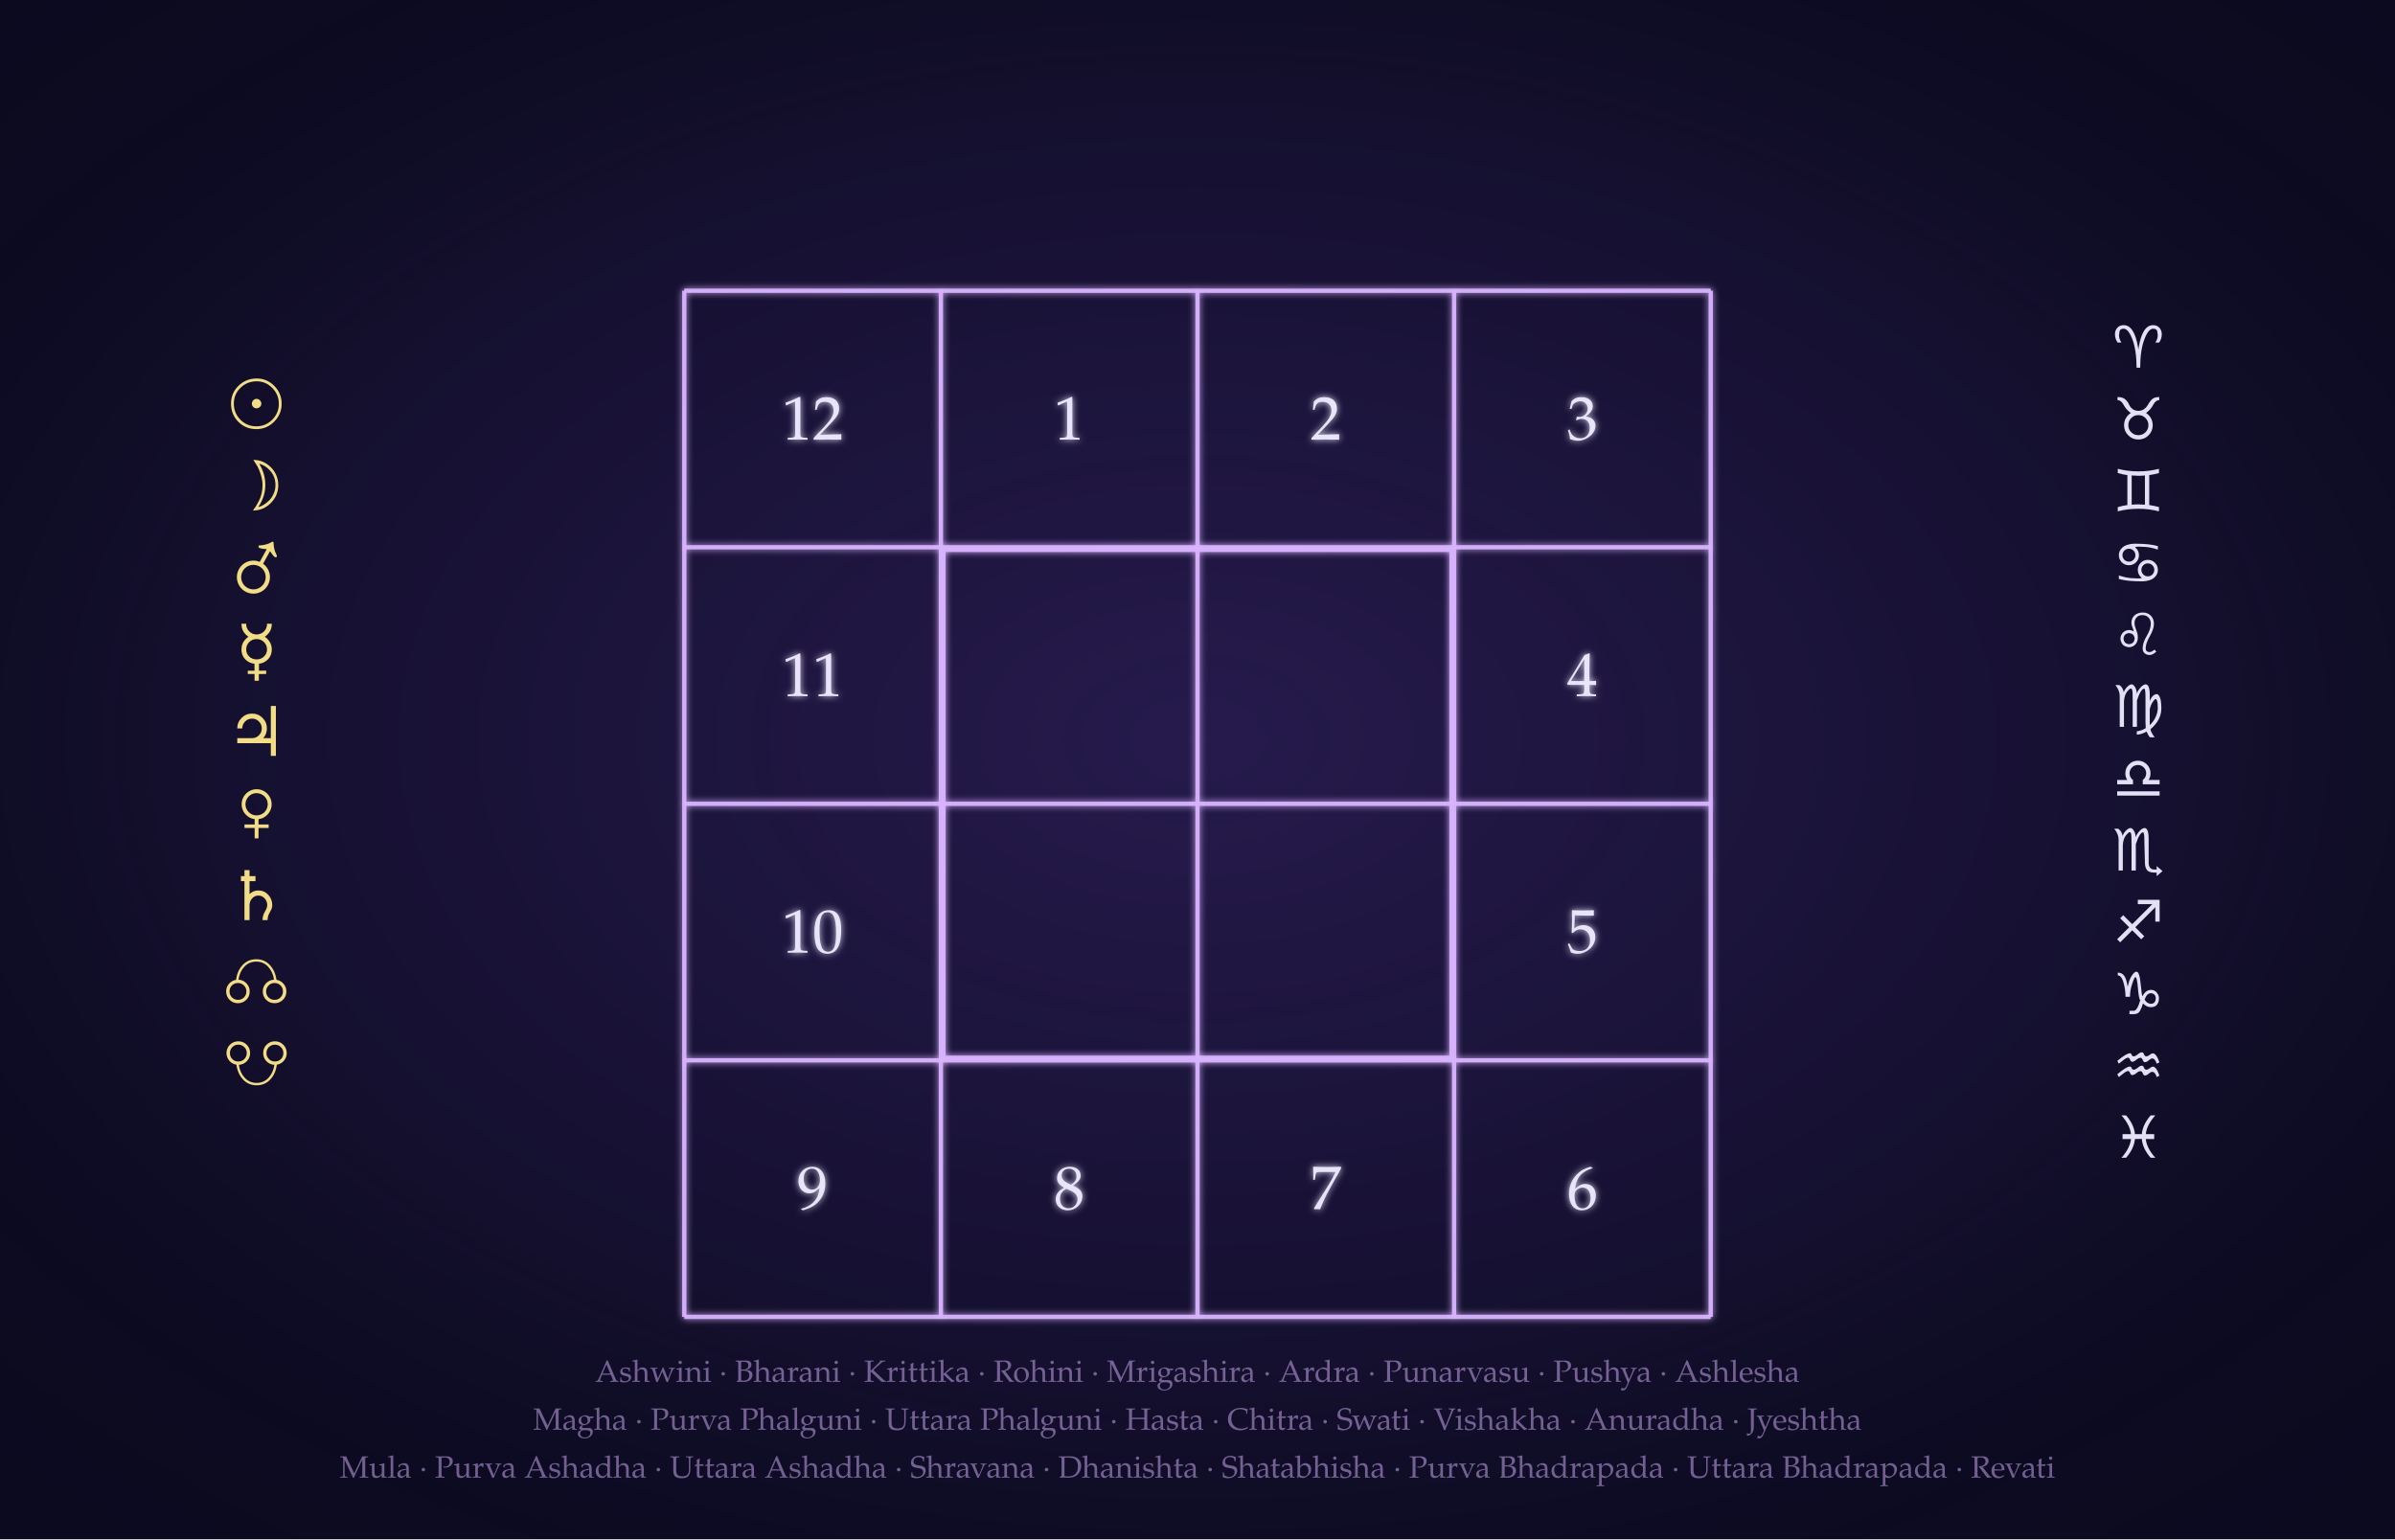
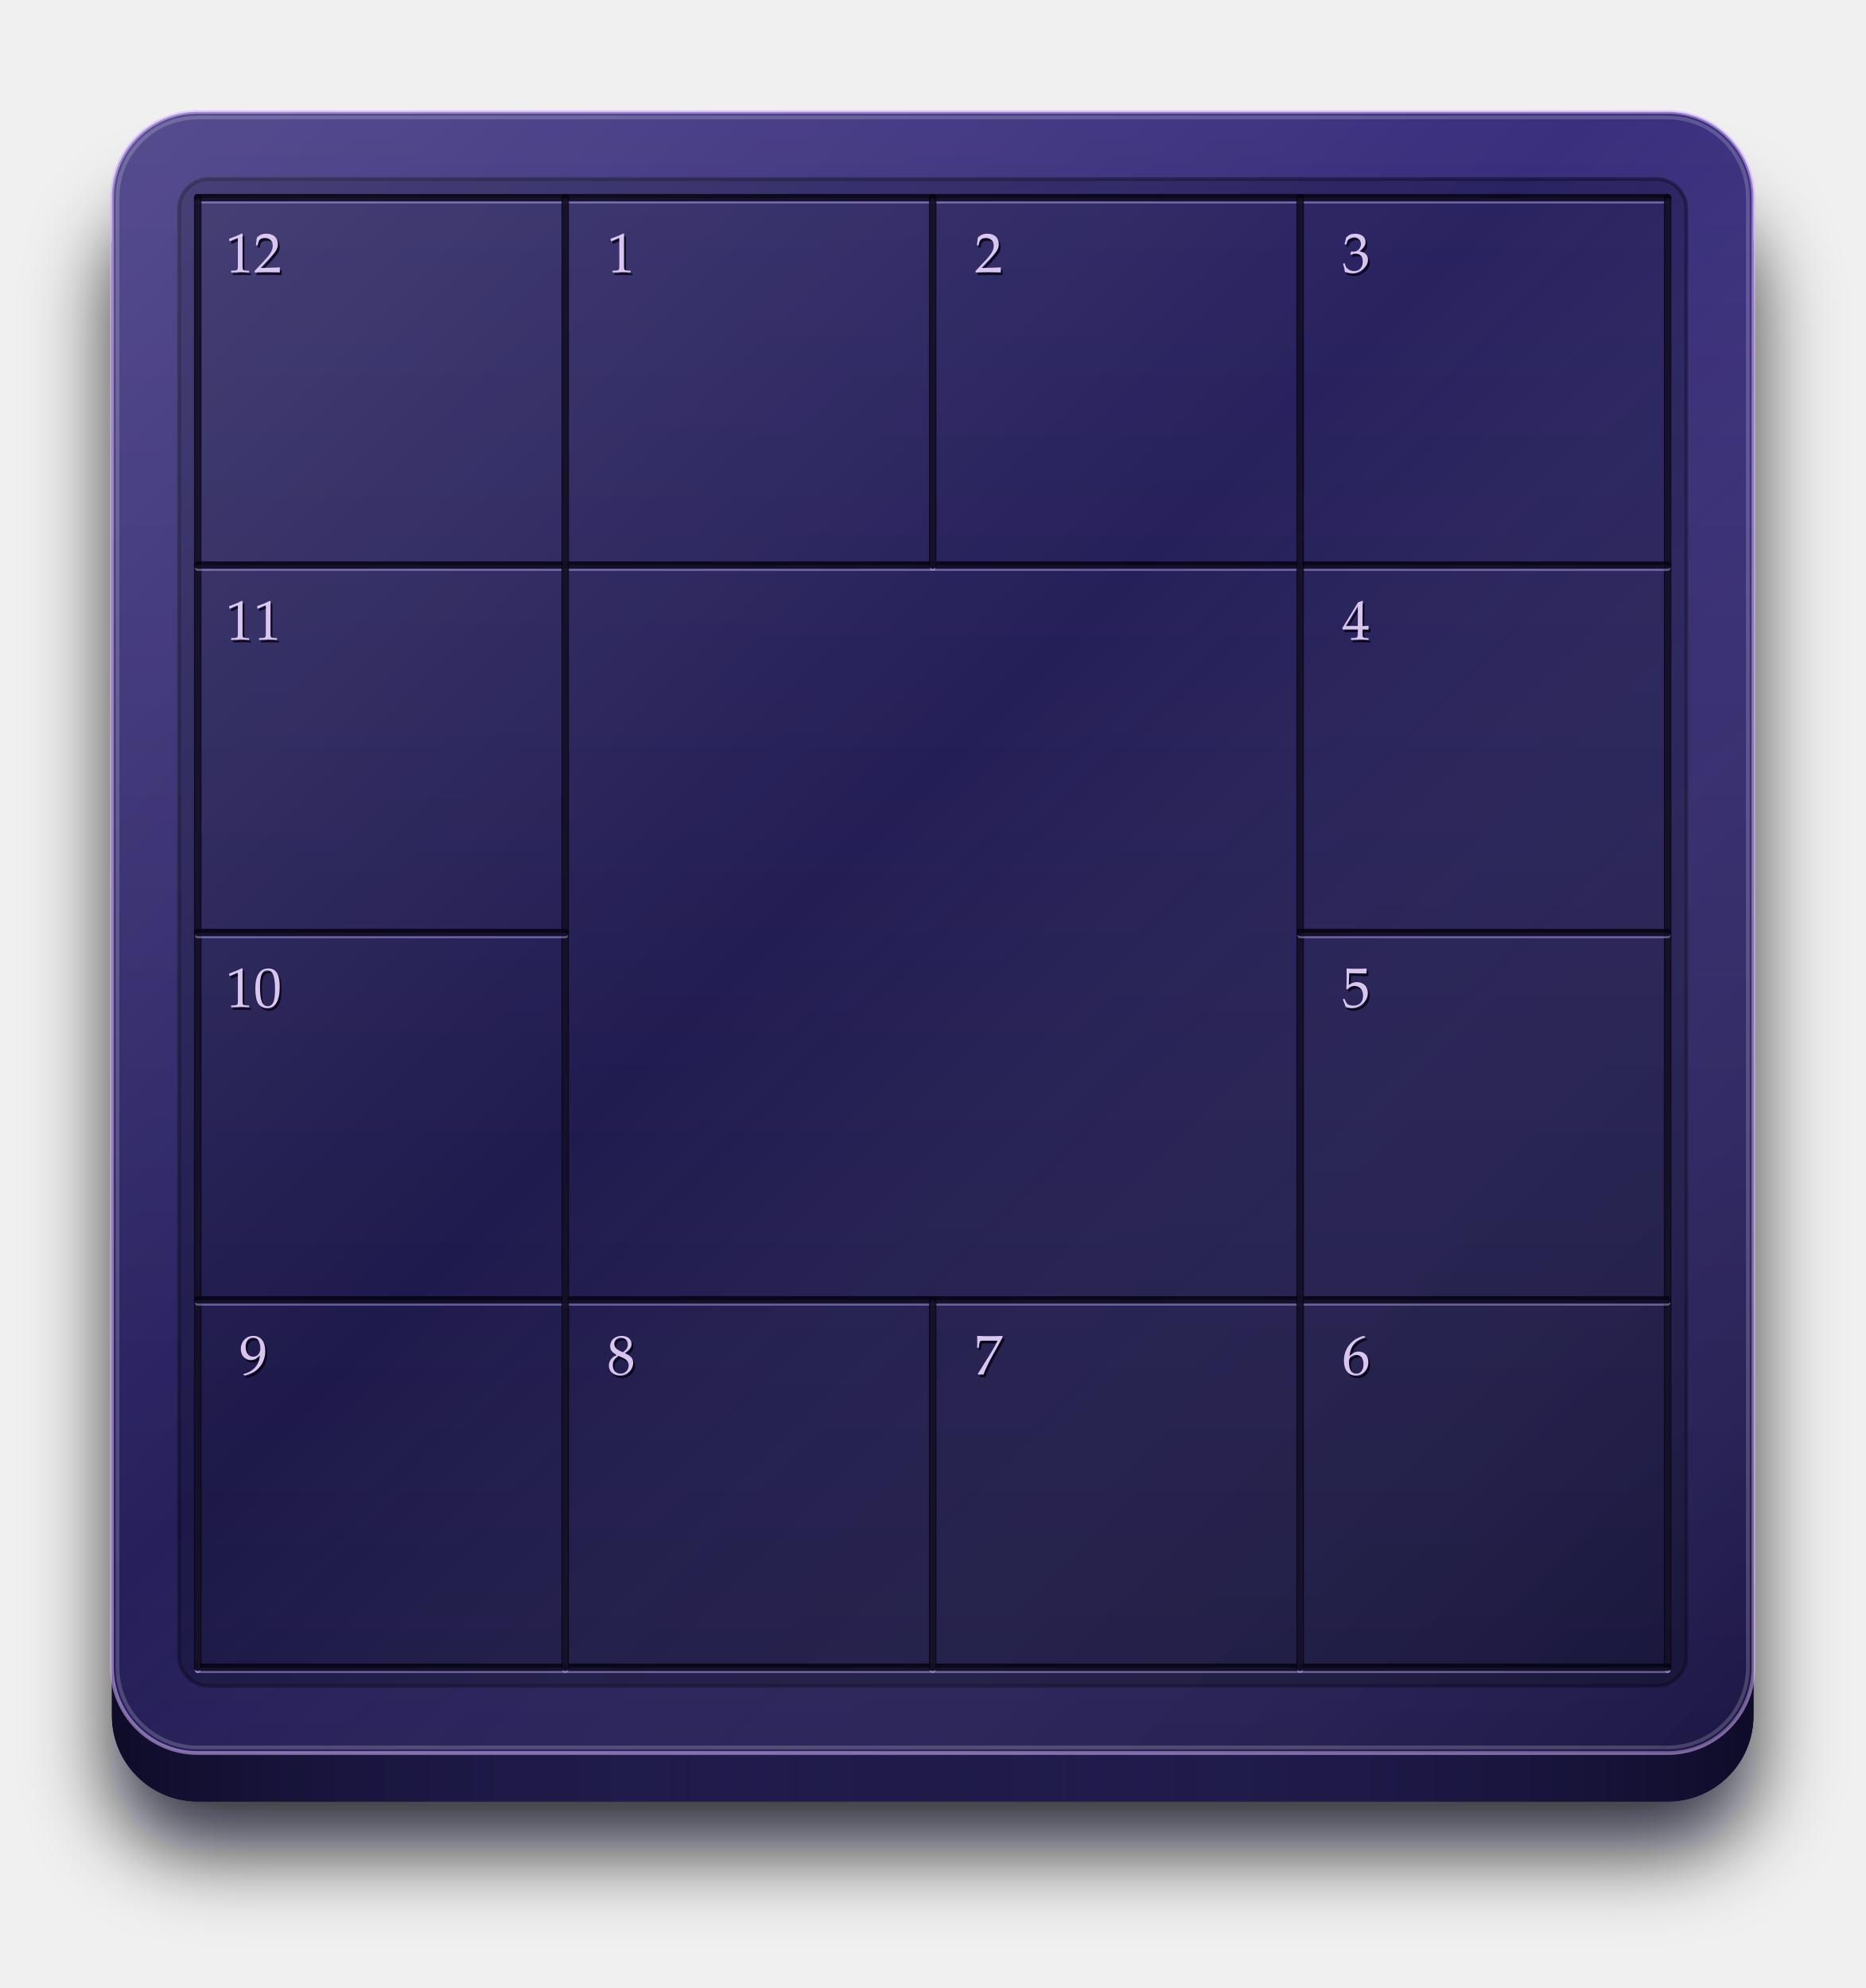
- <svg xmlns="http://www.w3.org/2000/svg" viewBox="0 0 1400 900" width="1400" height="900" role="img" aria-label="An empty South Indian house chart">
+ <svg xmlns="http://www.w3.org/2000/svg" viewBox="0 0 1000 1066" width="1000" height="1066" role="img" aria-label="An empty South Indian house chart">
  <defs>
-     <radialGradient id="vig" cx="50%" cy="48%" r="70%">
-       <stop offset="0%" stop-color="rgba(88,56,160,0.35)" />
-       <stop offset="55%" stop-color="rgba(88,56,160,0.35)" stop-opacity="0.4" />
-       <stop offset="100%" stop-color="#0b0a1f" stop-opacity="0" />
-     </radialGradient>
-     <filter id="glow" x="-10%" y="-10%" width="120%" height="120%">
-       <feGaussianBlur stdDeviation="2.2" result="b" />
-       <feMerge>
-         <feMergeNode in="b" />
-         <feMergeNode in="SourceGraphic" />
-       </feMerge>
+     <linearGradient id="face" x1="0" y1="0" x2="0" y2="1">
+       <stop offset="0" stop-color="#2a2361" />
+       <stop offset="1" stop-color="#1b1745" />
+     </linearGradient>
+     <linearGradient id="frame" x1="0" y1="0" x2="0" y2="1">
+       <stop offset="0" stop-color="#3a2f7d" />
+       <stop offset="1" stop-color="#241d57" />
+     </linearGradient>
+     <linearGradient id="side" x1="0" y1="0" x2="1" y2="0">
+       <stop offset="0" stop-color="#0f0c2a" />
+       <stop offset="0.5" stop-color="#3b3380" stop-opacity="0.35" />
+       <stop offset="1" stop-color="#0f0c2a" />
+     </linearGradient>
+     <linearGradient id="sheen" x1="0" y1="0" x2="1" y2="1">
+       <stop offset="0" stop-color="#ffffff" stop-opacity="0.14" />
+       <stop offset="0.45" stop-color="#ffffff" stop-opacity="0" />
+       <stop offset="1" stop-color="#000000" stop-opacity="0.2" />
+     </linearGradient>
+     <filter id="blur" x="-20%" y="-20%" width="140%" height="140%">
+       <feGaussianBlur stdDeviation="22" />
    </filter>
  </defs>
-   <rect width="1400" height="900" fill="#0b0a1f" />
-   <rect width="1400" height="900" fill="url(#vig)" />
-   <g filter="url(#glow)">
-     <g stroke="rgba(216,180,254,0.95)" stroke-width="2.5" fill="none">
-       <line x1="400" y1="170" x2="1000" y2="170" />
-       <line x1="400" y1="170" x2="400" y2="770" />
-       <line x1="400" y1="320" x2="1000" y2="320" />
-       <line x1="550" y1="170" x2="550" y2="770" />
-       <line x1="400" y1="470" x2="1000" y2="470" />
-       <line x1="700" y1="170" x2="700" y2="770" />
-       <line x1="400" y1="620" x2="1000" y2="620" />
-       <line x1="850" y1="170" x2="850" y2="770" />
-       <line x1="400" y1="770" x2="1000" y2="770" />
-       <line x1="1000" y1="170" x2="1000" y2="770" />
-     </g>
-     <rect x="551.5" y="321.5" width="297" height="297" fill="none" stroke="rgba(216,180,254,0.95)" stroke-width="2.5" />
-     <g>
-       <rect x="552" y="322" width="296" height="296" fill="transparent" stroke="none" />
-     </g>
-     <text x="625" y="257" text-anchor="middle" font-size="36" fill="rgba(237,233,254,0.95)" font-family="'Iowan Old Style','Palatino Linotype','Book Antiqua',Georgia,serif">1</text>
-     <text x="775" y="257" text-anchor="middle" font-size="36" fill="rgba(237,233,254,0.95)" font-family="'Iowan Old Style','Palatino Linotype','Book Antiqua',Georgia,serif">2</text>
-     <text x="925" y="257" text-anchor="middle" font-size="36" fill="rgba(237,233,254,0.95)" font-family="'Iowan Old Style','Palatino Linotype','Book Antiqua',Georgia,serif">3</text>
-     <text x="925" y="407" text-anchor="middle" font-size="36" fill="rgba(237,233,254,0.95)" font-family="'Iowan Old Style','Palatino Linotype','Book Antiqua',Georgia,serif">4</text>
-     <text x="925" y="557" text-anchor="middle" font-size="36" fill="rgba(237,233,254,0.95)" font-family="'Iowan Old Style','Palatino Linotype','Book Antiqua',Georgia,serif">5</text>
-     <text x="925" y="707" text-anchor="middle" font-size="36" fill="rgba(237,233,254,0.95)" font-family="'Iowan Old Style','Palatino Linotype','Book Antiqua',Georgia,serif">6</text>
-     <text x="775" y="707" text-anchor="middle" font-size="36" fill="rgba(237,233,254,0.95)" font-family="'Iowan Old Style','Palatino Linotype','Book Antiqua',Georgia,serif">7</text>
-     <text x="625" y="707" text-anchor="middle" font-size="36" fill="rgba(237,233,254,0.95)" font-family="'Iowan Old Style','Palatino Linotype','Book Antiqua',Georgia,serif">8</text>
-     <text x="475" y="707" text-anchor="middle" font-size="36" fill="rgba(237,233,254,0.95)" font-family="'Iowan Old Style','Palatino Linotype','Book Antiqua',Georgia,serif">9</text>
-     <text x="475" y="557" text-anchor="middle" font-size="36" fill="rgba(237,233,254,0.95)" font-family="'Iowan Old Style','Palatino Linotype','Book Antiqua',Georgia,serif">10</text>
-     <text x="475" y="407" text-anchor="middle" font-size="36" fill="rgba(237,233,254,0.95)" font-family="'Iowan Old Style','Palatino Linotype','Book Antiqua',Georgia,serif">11</text>
-     <text x="475" y="257" text-anchor="middle" font-size="36" fill="rgba(237,233,254,0.95)" font-family="'Iowan Old Style','Palatino Linotype','Book Antiqua',Georgia,serif">12</text>
-   </g>
-   <text x="150" y="250" text-anchor="middle" font-size="40" fill="rgba(253,230,138,0.95)" font-family="'Iowan Old Style','Palatino Linotype','Book Antiqua',Georgia,serif">☉</text>
-   <text x="150" y="298" text-anchor="middle" font-size="40" fill="rgba(253,230,138,0.95)" font-family="'Iowan Old Style','Palatino Linotype','Book Antiqua',Georgia,serif">☽</text>
-   <text x="150" y="346" text-anchor="middle" font-size="40" fill="rgba(253,230,138,0.95)" font-family="'Iowan Old Style','Palatino Linotype','Book Antiqua',Georgia,serif">♂</text>
-   <text x="150" y="394" text-anchor="middle" font-size="40" fill="rgba(253,230,138,0.95)" font-family="'Iowan Old Style','Palatino Linotype','Book Antiqua',Georgia,serif">☿</text>
-   <text x="150" y="442" text-anchor="middle" font-size="40" fill="rgba(253,230,138,0.95)" font-family="'Iowan Old Style','Palatino Linotype','Book Antiqua',Georgia,serif">♃</text>
-   <text x="150" y="490" text-anchor="middle" font-size="40" fill="rgba(253,230,138,0.95)" font-family="'Iowan Old Style','Palatino Linotype','Book Antiqua',Georgia,serif">♀</text>
-   <text x="150" y="538" text-anchor="middle" font-size="40" fill="rgba(253,230,138,0.95)" font-family="'Iowan Old Style','Palatino Linotype','Book Antiqua',Georgia,serif">♄</text>
-   <text x="150" y="586" text-anchor="middle" font-size="40" fill="rgba(253,230,138,0.95)" font-family="'Iowan Old Style','Palatino Linotype','Book Antiqua',Georgia,serif">☊</text>
-   <text x="150" y="634" text-anchor="middle" font-size="40" fill="rgba(253,230,138,0.95)" font-family="'Iowan Old Style','Palatino Linotype','Book Antiqua',Georgia,serif">☋</text>
-   <text x="1250" y="215" text-anchor="middle" font-size="34" fill="rgba(237,233,254,0.95)" font-family="'Iowan Old Style','Palatino Linotype','Book Antiqua',Georgia,serif">♈</text>
-   <text x="1250" y="257" text-anchor="middle" font-size="34" fill="rgba(237,233,254,0.95)" font-family="'Iowan Old Style','Palatino Linotype','Book Antiqua',Georgia,serif">♉</text>
-   <text x="1250" y="299" text-anchor="middle" font-size="34" fill="rgba(237,233,254,0.95)" font-family="'Iowan Old Style','Palatino Linotype','Book Antiqua',Georgia,serif">♊</text>
-   <text x="1250" y="341" text-anchor="middle" font-size="34" fill="rgba(237,233,254,0.95)" font-family="'Iowan Old Style','Palatino Linotype','Book Antiqua',Georgia,serif">♋</text>
-   <text x="1250" y="383" text-anchor="middle" font-size="34" fill="rgba(237,233,254,0.95)" font-family="'Iowan Old Style','Palatino Linotype','Book Antiqua',Georgia,serif">♌</text>
-   <text x="1250" y="425" text-anchor="middle" font-size="34" fill="rgba(237,233,254,0.95)" font-family="'Iowan Old Style','Palatino Linotype','Book Antiqua',Georgia,serif">♍</text>
-   <text x="1250" y="467" text-anchor="middle" font-size="34" fill="rgba(237,233,254,0.95)" font-family="'Iowan Old Style','Palatino Linotype','Book Antiqua',Georgia,serif">♎</text>
-   <text x="1250" y="509" text-anchor="middle" font-size="34" fill="rgba(237,233,254,0.95)" font-family="'Iowan Old Style','Palatino Linotype','Book Antiqua',Georgia,serif">♏</text>
-   <text x="1250" y="551" text-anchor="middle" font-size="34" fill="rgba(237,233,254,0.95)" font-family="'Iowan Old Style','Palatino Linotype','Book Antiqua',Georgia,serif">♐</text>
-   <text x="1250" y="593" text-anchor="middle" font-size="34" fill="rgba(237,233,254,0.95)" font-family="'Iowan Old Style','Palatino Linotype','Book Antiqua',Georgia,serif">♑</text>
-   <text x="1250" y="635" text-anchor="middle" font-size="34" fill="rgba(237,233,254,0.95)" font-family="'Iowan Old Style','Palatino Linotype','Book Antiqua',Georgia,serif">♒</text>
-   <text x="1250" y="677" text-anchor="middle" font-size="34" fill="rgba(237,233,254,0.95)" font-family="'Iowan Old Style','Palatino Linotype','Book Antiqua',Georgia,serif">♓</text>
-   <text x="700" y="808" text-anchor="middle" font-size="18" fill="rgba(216,180,254,0.5)" font-family="'Iowan Old Style','Palatino Linotype','Book Antiqua',Georgia,serif">Ashwini  ·  Bharani  ·  Krittika  ·  Rohini  ·  Mrigashira  ·  Ardra  ·  Punarvasu  ·  Pushya  ·  Ashlesha</text>
-   <text x="700" y="836" text-anchor="middle" font-size="18" fill="rgba(216,180,254,0.5)" font-family="'Iowan Old Style','Palatino Linotype','Book Antiqua',Georgia,serif">Magha  ·  Purva Phalguni  ·  Uttara Phalguni  ·  Hasta  ·  Chitra  ·  Swati  ·  Vishakha  ·  Anuradha  ·  Jyeshtha</text>
-   <text x="700" y="864" text-anchor="middle" font-size="18" fill="rgba(216,180,254,0.5)" font-family="'Iowan Old Style','Palatino Linotype','Book Antiqua',Georgia,serif">Mula  ·  Purva Ashadha  ·  Uttara Ashadha  ·  Shravana  ·  Dhanishta  ·  Shatabhisha  ·  Purva Bhadrapada  ·  Uttara Bhadrapada  ·  Revati</text>
+   <rect x="60" y="112" width="880" height="880" rx="46" fill="rgba(2,1,12,0.8)" filter="url(#blur)" />
+   <rect x="60" y="86" width="880" height="880" rx="46" fill="#0f0c2a" />
+   <rect x="60" y="86" width="880" height="880" rx="46" fill="url(#side)" />
+   <rect x="60" y="60" width="880" height="880" rx="46" fill="url(#frame)" stroke="rgba(216,180,254,0.55)" stroke-width="2" />
+   <rect x="96" y="96" width="808" height="808" rx="16" fill="url(#face)" />
+   <rect x="96" y="96" width="808" height="808" rx="16" fill="none" stroke="rgba(5,3,20,0.85)" stroke-width="2" opacity="0.5" />
+   <rect x="60" y="60" width="880" height="880" rx="46" fill="url(#sheen)" />
+   <rect x="63" y="63" width="874" height="874" rx="43" fill="none" stroke="#ffffff" stroke-opacity="0.18" stroke-width="2" />
+   <line x1="106.0" y1="107.6" x2="894.0" y2="107.6" stroke="rgba(196,181,253,0.45)" stroke-width="3" stroke-linecap="round" />
+   <line x1="106.0" y1="106.0" x2="894.0" y2="106.0" stroke="rgba(5,3,20,0.85)" stroke-width="4" stroke-linecap="round" />
+   <line x1="894.0" y1="107.6" x2="894.0" y2="895.6" stroke="rgba(196,181,253,0.45)" stroke-width="3" stroke-linecap="round" />
+   <line x1="894.0" y1="106.0" x2="894.0" y2="894.0" stroke="rgba(5,3,20,0.85)" stroke-width="4" stroke-linecap="round" />
+   <line x1="894.0" y1="895.6" x2="106.0" y2="895.6" stroke="rgba(196,181,253,0.45)" stroke-width="3" stroke-linecap="round" />
+   <line x1="894.0" y1="894.0" x2="106.0" y2="894.0" stroke="rgba(5,3,20,0.85)" stroke-width="4" stroke-linecap="round" />
+   <line x1="106.0" y1="895.6" x2="106.0" y2="107.6" stroke="rgba(196,181,253,0.45)" stroke-width="3" stroke-linecap="round" />
+   <line x1="106.0" y1="894.0" x2="106.0" y2="106.0" stroke="rgba(5,3,20,0.85)" stroke-width="4" stroke-linecap="round" />
+   <line x1="106.0" y1="304.6" x2="894.0" y2="304.6" stroke="rgba(196,181,253,0.45)" stroke-width="3" stroke-linecap="round" />
+   <line x1="106.0" y1="303.0" x2="894.0" y2="303.0" stroke="rgba(5,3,20,0.85)" stroke-width="4" stroke-linecap="round" />
+   <line x1="106.0" y1="698.6" x2="894.0" y2="698.6" stroke="rgba(196,181,253,0.45)" stroke-width="3" stroke-linecap="round" />
+   <line x1="106.0" y1="697.0" x2="894.0" y2="697.0" stroke="rgba(5,3,20,0.85)" stroke-width="4" stroke-linecap="round" />
+   <line x1="303.0" y1="107.6" x2="303.0" y2="895.6" stroke="rgba(196,181,253,0.45)" stroke-width="3" stroke-linecap="round" />
+   <line x1="303.0" y1="106.0" x2="303.0" y2="894.0" stroke="rgba(5,3,20,0.85)" stroke-width="4" stroke-linecap="round" />
+   <line x1="697.0" y1="107.6" x2="697.0" y2="895.6" stroke="rgba(196,181,253,0.45)" stroke-width="3" stroke-linecap="round" />
+   <line x1="697.0" y1="106.0" x2="697.0" y2="894.0" stroke="rgba(5,3,20,0.85)" stroke-width="4" stroke-linecap="round" />
+   <line x1="500.0" y1="107.6" x2="500.0" y2="304.6" stroke="rgba(196,181,253,0.45)" stroke-width="3" stroke-linecap="round" />
+   <line x1="500.0" y1="106.0" x2="500.0" y2="303.0" stroke="rgba(5,3,20,0.85)" stroke-width="4" stroke-linecap="round" />
+   <line x1="500.0" y1="698.6" x2="500.0" y2="895.6" stroke="rgba(196,181,253,0.45)" stroke-width="3" stroke-linecap="round" />
+   <line x1="500.0" y1="697.0" x2="500.0" y2="894.0" stroke="rgba(5,3,20,0.85)" stroke-width="4" stroke-linecap="round" />
+   <line x1="106.0" y1="501.6" x2="303.0" y2="501.6" stroke="rgba(196,181,253,0.45)" stroke-width="3" stroke-linecap="round" />
+   <line x1="106.0" y1="500.0" x2="303.0" y2="500.0" stroke="rgba(5,3,20,0.85)" stroke-width="4" stroke-linecap="round" />
+   <line x1="697.0" y1="501.6" x2="894.0" y2="501.6" stroke="rgba(196,181,253,0.45)" stroke-width="3" stroke-linecap="round" />
+   <line x1="697.0" y1="500.0" x2="894.0" y2="500.0" stroke="rgba(5,3,20,0.85)" stroke-width="4" stroke-linecap="round" />
+   <text x="334.0" y="147.4" text-anchor="middle" font-size="30" fill="rgba(5,3,20,0.85)" font-family="'Iowan Old Style','Palatino Linotype','Book Antiqua',Georgia,serif">1</text>
+   <text x="333.0" y="146.0" text-anchor="middle" font-size="30" fill="rgba(233,213,255,0.92)" font-family="'Iowan Old Style','Palatino Linotype','Book Antiqua',Georgia,serif">1</text>
+   <text x="531.0" y="147.4" text-anchor="middle" font-size="30" fill="rgba(5,3,20,0.85)" font-family="'Iowan Old Style','Palatino Linotype','Book Antiqua',Georgia,serif">2</text>
+   <text x="530.0" y="146.0" text-anchor="middle" font-size="30" fill="rgba(233,213,255,0.92)" font-family="'Iowan Old Style','Palatino Linotype','Book Antiqua',Georgia,serif">2</text>
+   <text x="728.0" y="147.4" text-anchor="middle" font-size="30" fill="rgba(5,3,20,0.85)" font-family="'Iowan Old Style','Palatino Linotype','Book Antiqua',Georgia,serif">3</text>
+   <text x="727.0" y="146.0" text-anchor="middle" font-size="30" fill="rgba(233,213,255,0.92)" font-family="'Iowan Old Style','Palatino Linotype','Book Antiqua',Georgia,serif">3</text>
+   <text x="728.0" y="344.4" text-anchor="middle" font-size="30" fill="rgba(5,3,20,0.85)" font-family="'Iowan Old Style','Palatino Linotype','Book Antiqua',Georgia,serif">4</text>
+   <text x="727.0" y="343.0" text-anchor="middle" font-size="30" fill="rgba(233,213,255,0.92)" font-family="'Iowan Old Style','Palatino Linotype','Book Antiqua',Georgia,serif">4</text>
+   <text x="728.0" y="541.4" text-anchor="middle" font-size="30" fill="rgba(5,3,20,0.85)" font-family="'Iowan Old Style','Palatino Linotype','Book Antiqua',Georgia,serif">5</text>
+   <text x="727.0" y="540.0" text-anchor="middle" font-size="30" fill="rgba(233,213,255,0.92)" font-family="'Iowan Old Style','Palatino Linotype','Book Antiqua',Georgia,serif">5</text>
+   <text x="728.0" y="738.4" text-anchor="middle" font-size="30" fill="rgba(5,3,20,0.85)" font-family="'Iowan Old Style','Palatino Linotype','Book Antiqua',Georgia,serif">6</text>
+   <text x="727.0" y="737.0" text-anchor="middle" font-size="30" fill="rgba(233,213,255,0.92)" font-family="'Iowan Old Style','Palatino Linotype','Book Antiqua',Georgia,serif">6</text>
+   <text x="531.0" y="738.4" text-anchor="middle" font-size="30" fill="rgba(5,3,20,0.85)" font-family="'Iowan Old Style','Palatino Linotype','Book Antiqua',Georgia,serif">7</text>
+   <text x="530.0" y="737.0" text-anchor="middle" font-size="30" fill="rgba(233,213,255,0.92)" font-family="'Iowan Old Style','Palatino Linotype','Book Antiqua',Georgia,serif">7</text>
+   <text x="334.0" y="738.4" text-anchor="middle" font-size="30" fill="rgba(5,3,20,0.85)" font-family="'Iowan Old Style','Palatino Linotype','Book Antiqua',Georgia,serif">8</text>
+   <text x="333.0" y="737.0" text-anchor="middle" font-size="30" fill="rgba(233,213,255,0.92)" font-family="'Iowan Old Style','Palatino Linotype','Book Antiqua',Georgia,serif">8</text>
+   <text x="137.0" y="738.4" text-anchor="middle" font-size="30" fill="rgba(5,3,20,0.85)" font-family="'Iowan Old Style','Palatino Linotype','Book Antiqua',Georgia,serif">9</text>
+   <text x="136.0" y="737.0" text-anchor="middle" font-size="30" fill="rgba(233,213,255,0.92)" font-family="'Iowan Old Style','Palatino Linotype','Book Antiqua',Georgia,serif">9</text>
+   <text x="137.0" y="541.4" text-anchor="middle" font-size="30" fill="rgba(5,3,20,0.85)" font-family="'Iowan Old Style','Palatino Linotype','Book Antiqua',Georgia,serif">10</text>
+   <text x="136.0" y="540.0" text-anchor="middle" font-size="30" fill="rgba(233,213,255,0.92)" font-family="'Iowan Old Style','Palatino Linotype','Book Antiqua',Georgia,serif">10</text>
+   <text x="137.0" y="344.4" text-anchor="middle" font-size="30" fill="rgba(5,3,20,0.85)" font-family="'Iowan Old Style','Palatino Linotype','Book Antiqua',Georgia,serif">11</text>
+   <text x="136.0" y="343.0" text-anchor="middle" font-size="30" fill="rgba(233,213,255,0.92)" font-family="'Iowan Old Style','Palatino Linotype','Book Antiqua',Georgia,serif">11</text>
+   <text x="137.0" y="147.4" text-anchor="middle" font-size="30" fill="rgba(5,3,20,0.85)" font-family="'Iowan Old Style','Palatino Linotype','Book Antiqua',Georgia,serif">12</text>
+   <text x="136.0" y="146.0" text-anchor="middle" font-size="30" fill="rgba(233,213,255,0.92)" font-family="'Iowan Old Style','Palatino Linotype','Book Antiqua',Georgia,serif">12</text>
</svg>
